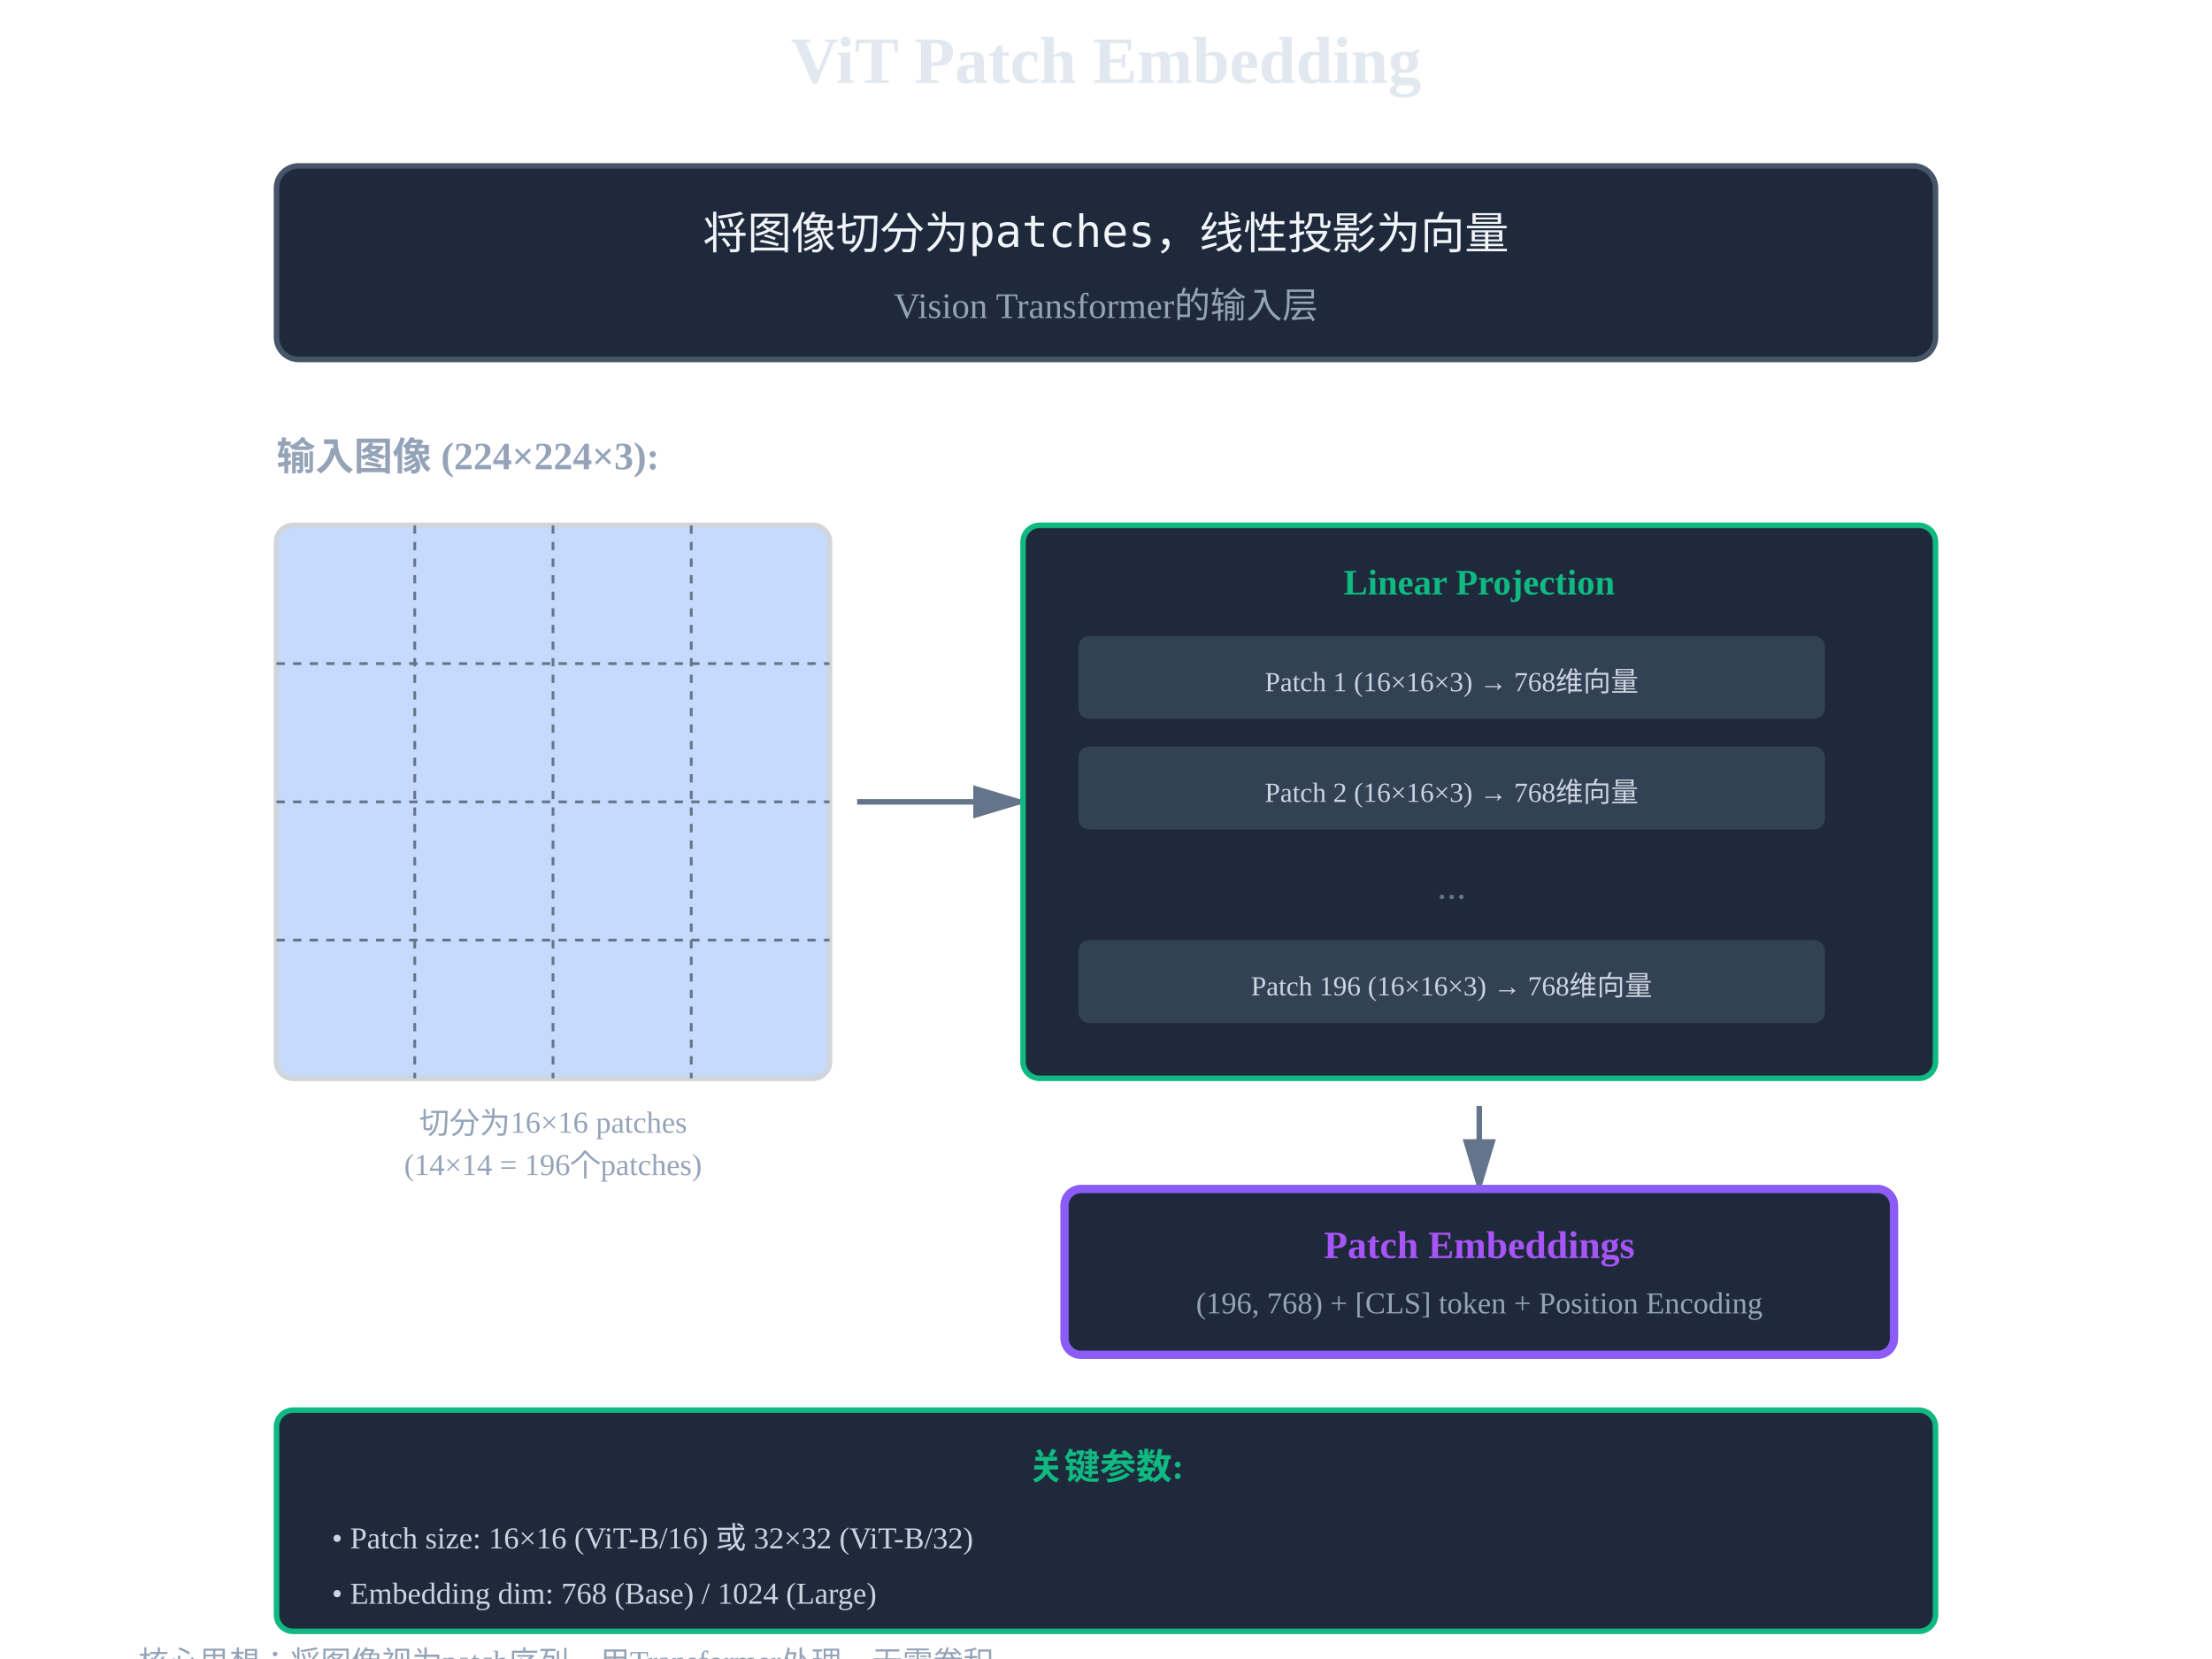
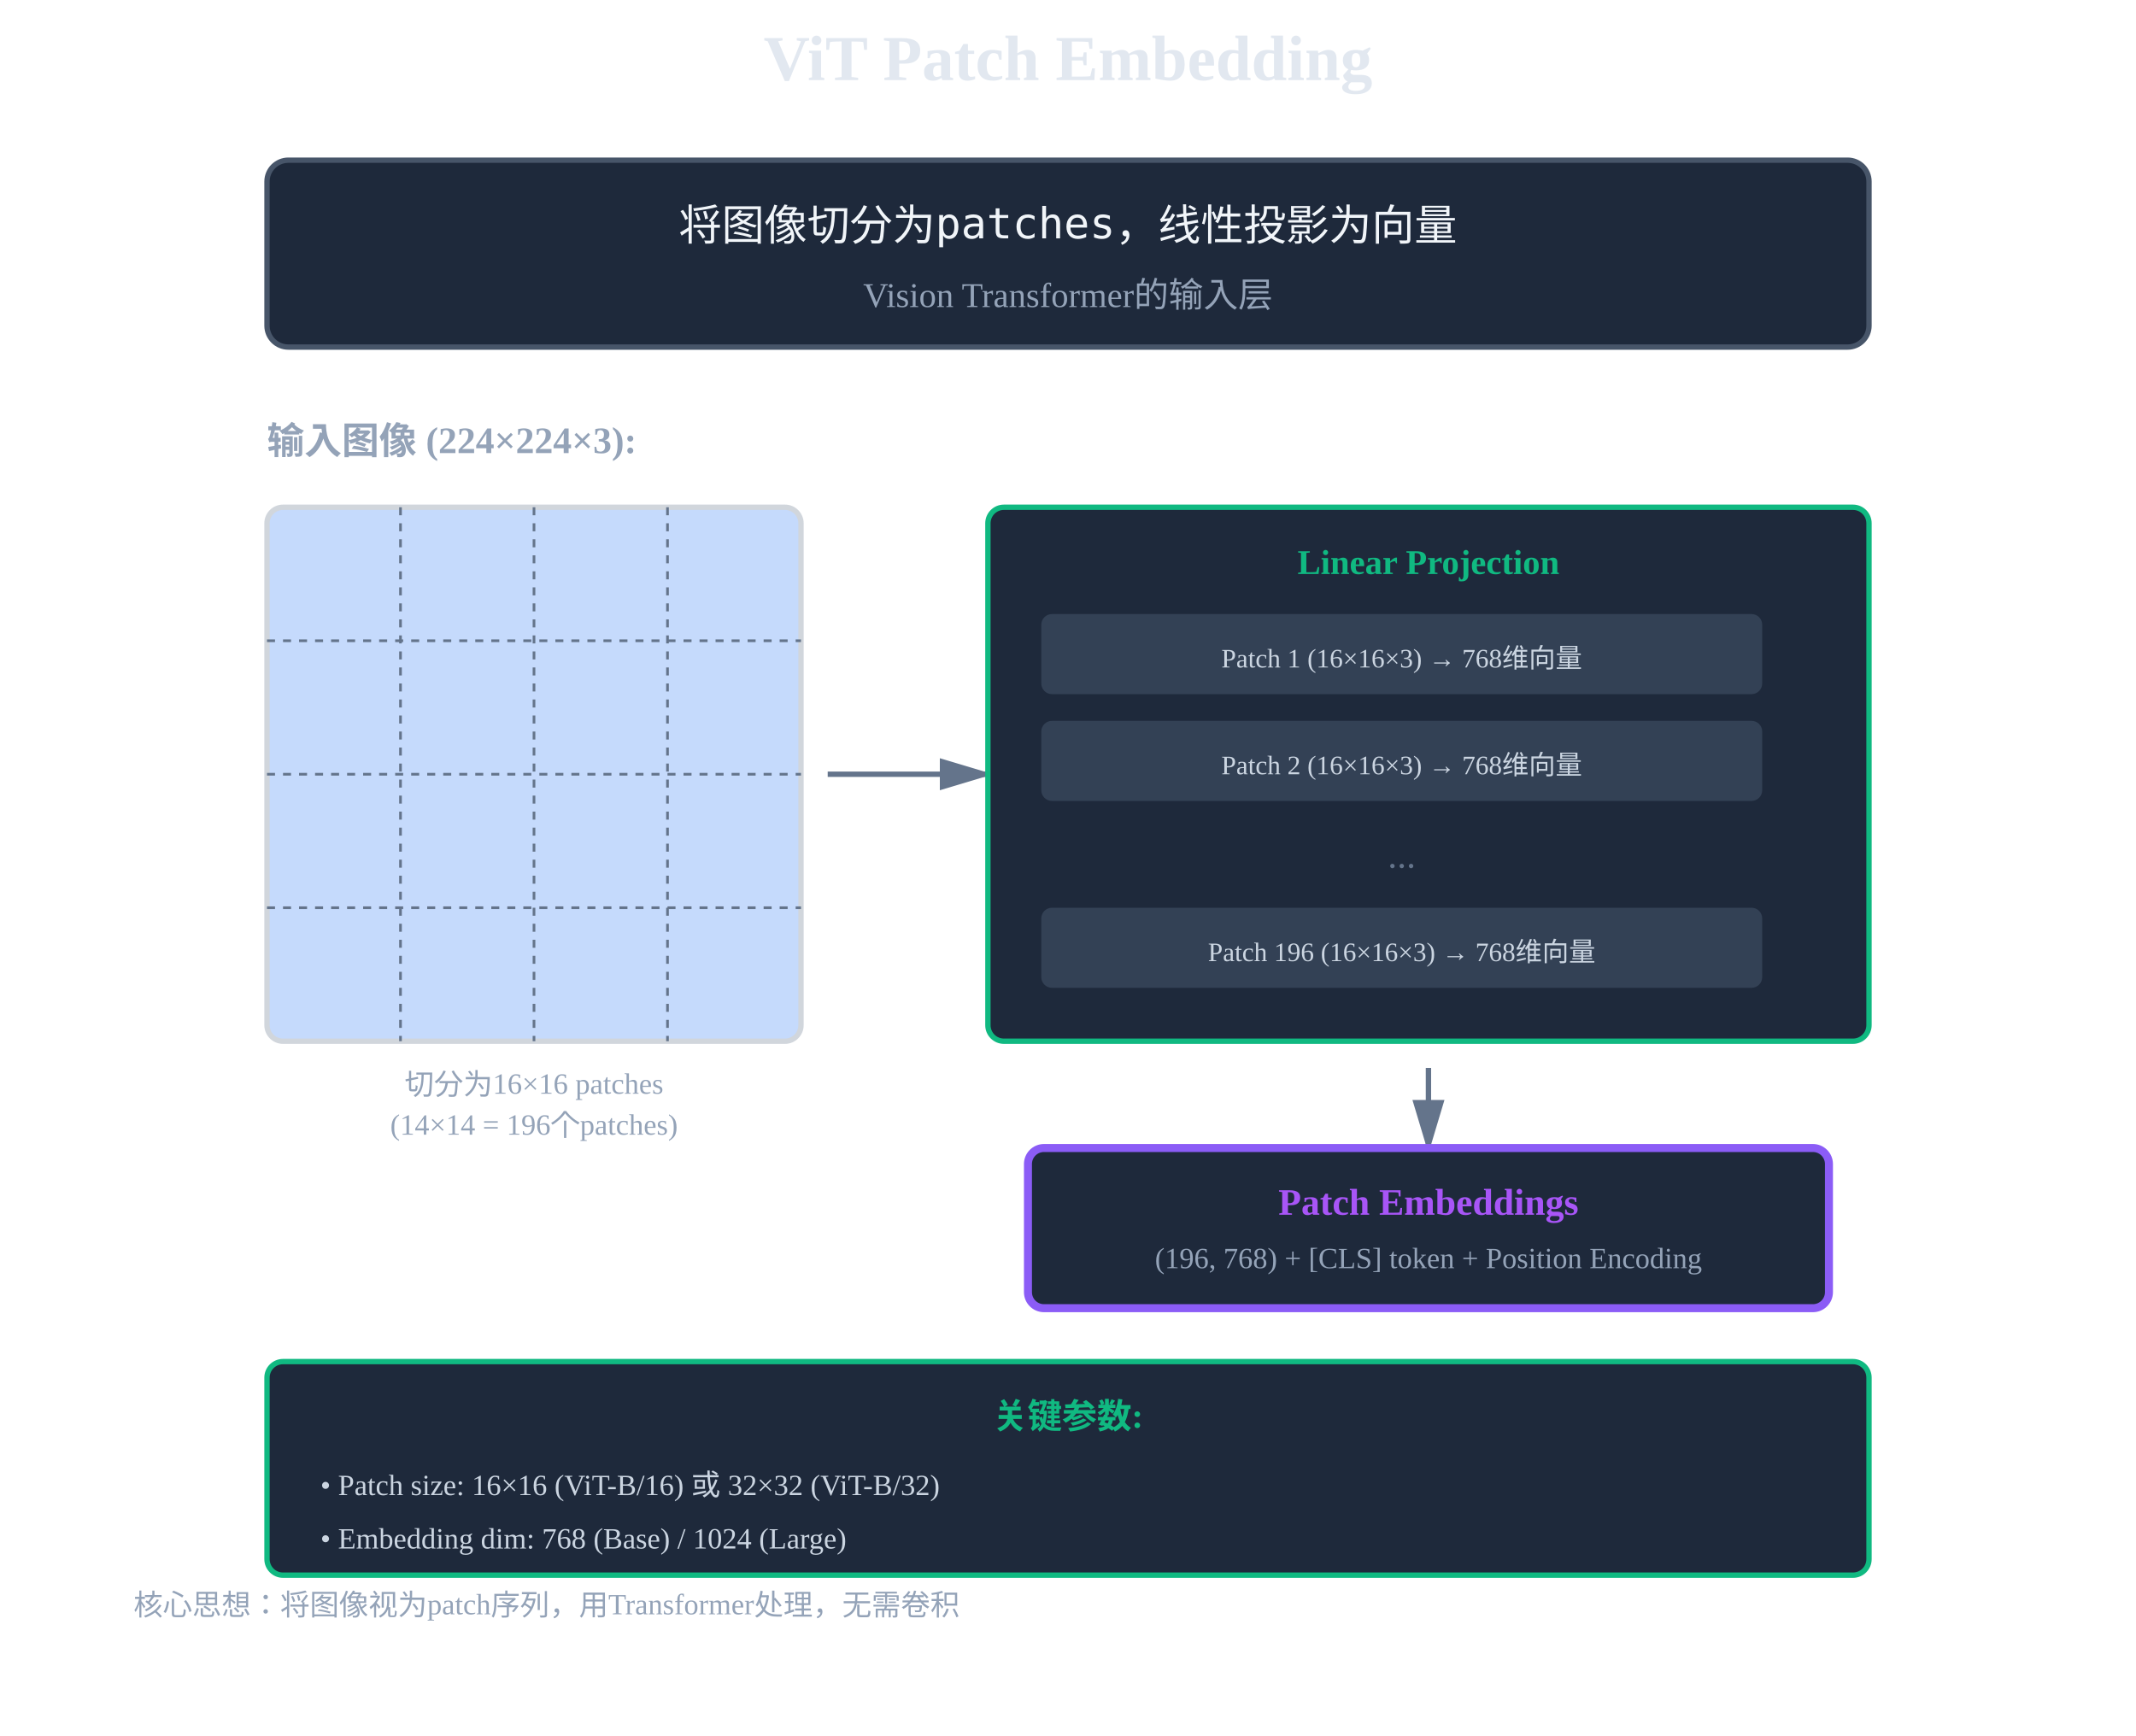
- <svg xmlns="http://www.w3.org/2000/svg" viewBox="0 0 800 600" class="w-full h-auto">
+ <svg xmlns="http://www.w3.org/2000/svg" viewBox="0 0 800 650" class="w-full h-auto">
  <defs>
    <linearGradient id="vitGrad" x1="0%" y1="0%" x2="0%" y2="100%">
      <stop offset="0%" style="stop-color:#10b981;stop-opacity:1" />
      <stop offset="100%" style="stop-color:#14b8a6;stop-opacity:1" />
    </linearGradient>
  </defs>
  <text x="400" y="30" text-anchor="middle" fill="#e2e8f0" font-size="24" font-weight="bold">ViT Patch Embedding</text>
  <g data-code-line="1,2,3">
    <rect x="100" y="60" width="600" height="70" rx="8" fill="#1e293b" stroke="#475569" stroke-width="2" />
    <text x="400" y="90" text-anchor="middle" fill="#f1f5f9" font-size="16" font-family="monospace">将图像切分为patches，线性投影为向量</text>
    <text x="400" y="115" text-anchor="middle" fill="#94a3b8" font-size="13">Vision Transformer的输入层</text>
  </g>
  <g data-code-line="4,5,6">
    <text x="100" y="170" fill="#94a3b8" font-size="14" font-weight="bold">输入图像 (224×224×3):</text>
    <rect x="100" y="190" width="200" height="200" rx="6" fill="#3b82f6" opacity="0.3" stroke="#64748b" stroke-width="2" />
    <line x1="150" y1="190" x2="150" y2="390" stroke="#64748b" stroke-width="1" stroke-dasharray="3,3" />
    <line x1="200" y1="190" x2="200" y2="390" stroke="#64748b" stroke-width="1" stroke-dasharray="3,3" />
    <line x1="250" y1="190" x2="250" y2="390" stroke="#64748b" stroke-width="1" stroke-dasharray="3,3" />
    <line x1="100" y1="240" x2="300" y2="240" stroke="#64748b" stroke-width="1" stroke-dasharray="3,3" />
    <line x1="100" y1="290" x2="300" y2="290" stroke="#64748b" stroke-width="1" stroke-dasharray="3,3" />
    <line x1="100" y1="340" x2="300" y2="340" stroke="#64748b" stroke-width="1" stroke-dasharray="3,3" />
    <text x="200" y="410" text-anchor="middle" fill="#94a3b8" font-size="11">切分为16×16 patches</text>
    <text x="200" y="425" text-anchor="middle" fill="#94a3b8" font-size="11">(14×14 = 196个patches)</text>
  </g>
  <g data-code-line="7,8,9">
    <path d="M 310 290 L 370 290" stroke="#64748b" stroke-width="2" marker-end="url(#arrow)" />
    <rect x="370" y="190" width="330" height="200" rx="6" fill="#1e293b" stroke="#10b981" stroke-width="2" />
    <text x="535" y="215" text-anchor="middle" fill="#10b981" font-size="13" font-weight="bold">Linear Projection</text>
    <rect x="390" y="230" width="270" height="30" rx="4" fill="#334155" />
    <text x="525" y="250" text-anchor="middle" fill="#cbd5e1" font-size="10">Patch 1 (16×16×3) → 768维向量</text>
    <rect x="390" y="270" width="270" height="30" rx="4" fill="#334155" />
    <text x="525" y="290" text-anchor="middle" fill="#cbd5e1" font-size="10">Patch 2 (16×16×3) → 768维向量</text>
    <text x="525" y="325" text-anchor="middle" fill="#64748b" font-size="14">...</text>
    <rect x="390" y="340" width="270" height="30" rx="4" fill="#334155" />
    <text x="525" y="360" text-anchor="middle" fill="#cbd5e1" font-size="10">Patch 196 (16×16×3) → 768维向量</text>
  </g>
  <g data-code-line="10,11">
    <path d="M 535 400 L 535 430" stroke="#64748b" stroke-width="2" marker-end="url(#arrow)" />
    <rect x="385" y="430" width="300" height="60" rx="6" fill="#1e293b" stroke="#8b5cf6" stroke-width="3" />
    <text x="535" y="455" text-anchor="middle" fill="#a855f7" font-size="14" font-weight="bold">Patch Embeddings</text>
    <text x="535" y="475" text-anchor="middle" fill="#94a3b8" font-size="11">(196, 768) + [CLS] token + Position Encoding</text>
  </g>
  <g data-code-line="12,13">
    <rect x="100" y="510" width="600" height="80" rx="6" fill="#1e293b" stroke="#10b981" stroke-width="2" />
    <text x="400" y="535" text-anchor="middle" fill="#10b981" font-size="13" font-weight="bold">关键参数:</text>
    <text x="120" y="560" fill="#cbd5e1" font-size="11">• Patch size: 16×16 (ViT-B/16) 或 32×32 (ViT-B/32)</text>
    <text x="120" y="580" fill="#cbd5e1" font-size="11">• Embedding dim: 768 (Base) / 1024 (Large)</text>
  </g>
  <g transform="translate(50, 605)">
    <text x="0" y="0" fill="#94a3b8" font-size="11">核心思想：将图像视为patch序列，用Transformer处理，无需卷积</text>
  </g>
  <defs>
    <marker id="arrow" markerWidth="10" markerHeight="10" refX="9" refY="3" orient="auto">
      <polygon points="0 0, 10 3, 0 6" fill="#64748b" />
    </marker>
  </defs>
</svg>
